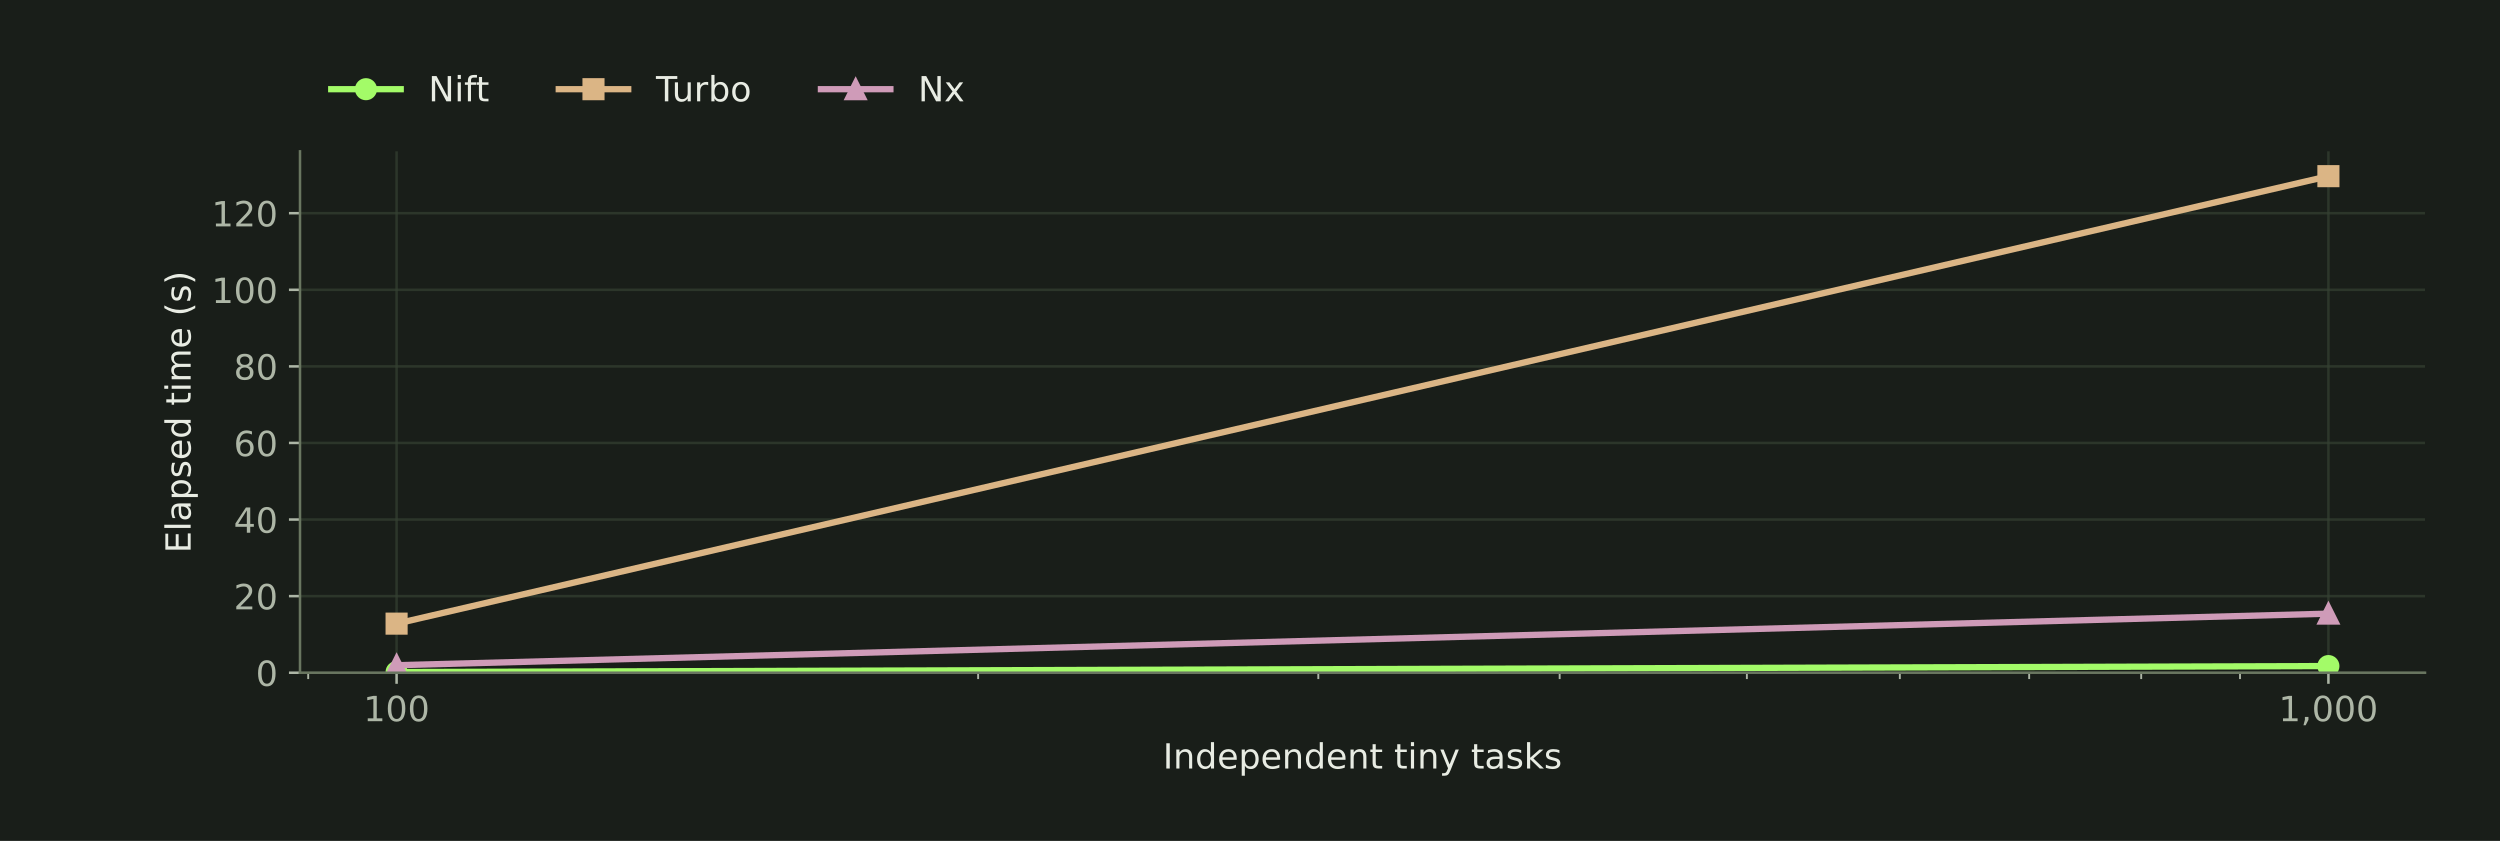
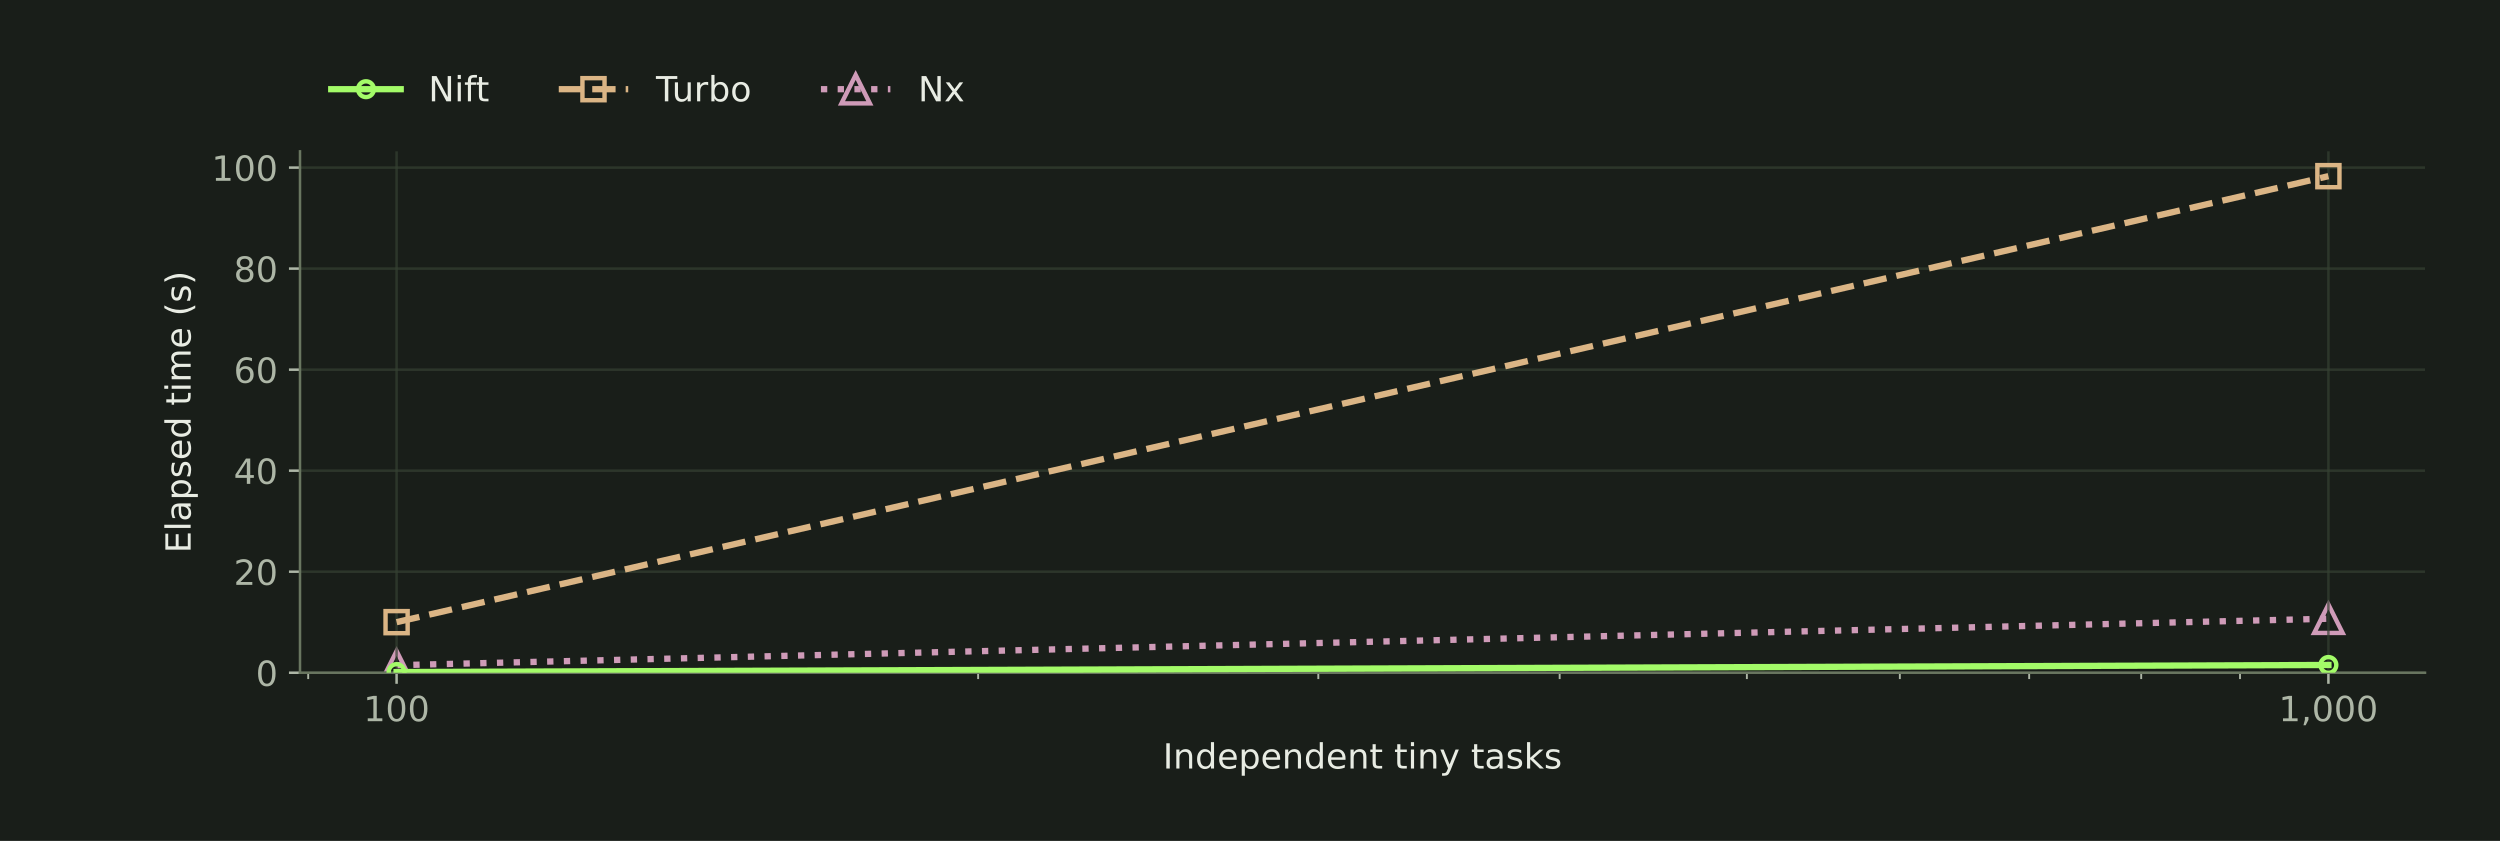
<svg xmlns="http://www.w3.org/2000/svg" xmlns:xlink="http://www.w3.org/1999/xlink" width="792pt" height="266.4pt" viewBox="0 0 792 266.4" version="1.1">
  <defs>
    <style type="text/css">*{stroke-linejoin: round; stroke-linecap: butt}</style>
  </defs>
  <g id="figure_1">
    <g id="patch_1">
      <path d="M 0 266.4 L 792 266.4 L 792 0 L 0 0 z " style="fill: #191e19" />
    </g>
    <g id="axes_1">
      <g id="patch_2">
        <path d="M 95.04 213.12 L 768.24 213.12 L 768.24 47.952 L 95.04 47.952 z " style="fill: #191e19" />
      </g>
+       <g id="line2d_1">
+         <path d="M 125.64 210.736 L 737.64 196.013 " clip-path="url(#pe6b6be5bf1)" style="fill: none; stroke-dasharray: 2,3.3; stroke-dashoffset: 0; stroke: #cf9bb8; stroke-width: 2" />
+         <defs>
+           <path id="mb06a987449" d="M 0 -4.5 L -4.5 4.5 L 4.5 4.5 z " style="stroke: #cf9bb8; stroke-width: 1.4; stroke-linejoin: miter" />
+         </defs>
+         <g clip-path="url(#pe6b6be5bf1)">
+           <use xlink:href="#mb06a987449" x="125.64" y="210.736" style="fill-opacity: 0; stroke: #cf9bb8; stroke-width: 1.4; stroke-linejoin: miter" />
+           <use xlink:href="#mb06a987449" x="737.64" y="196.013" style="fill-opacity: 0; stroke: #cf9bb8; stroke-width: 1.4; stroke-linejoin: miter" />
+         </g>
+       </g>
      <g id="matplotlib.axis_1">
        <g id="xtick_1">
-           <g id="line2d_1">
+           <g id="line2d_2">
            <path d="M 125.64 213.12 L 125.64 47.952 " clip-path="url(#pe6b6be5bf1)" style="fill: none; stroke: #354132; stroke-opacity: 0.7; stroke-width: 0.8; stroke-linecap: square" />
          </g>
-           <g id="line2d_2">
+           <g id="line2d_3">
            <defs>
              <path id="mb59d0f743f" d="M 0 0 L 0 3.5 " style="stroke: #adb6a6; stroke-width: 0.8" />
            </defs>
            <g>
              <use xlink:href="#mb59d0f743f" x="125.64" y="213.12" style="fill: #adb6a6; stroke: #adb6a6; stroke-width: 0.8" />
            </g>
          </g>
          <g id="text_1">
            <text style="font-size: 11px; font-family: 'DejaVu Sans'; text-anchor: middle; fill: #adb6a6" x="125.64" y="228.477" transform="rotate(-0 125.64 228.4774)">100</text>
          </g>
        </g>
        <g id="xtick_2">
-           <g id="line2d_3">
+           <g id="line2d_4">
            <path d="M 737.64 213.12 L 737.64 47.952 " clip-path="url(#pe6b6be5bf1)" style="fill: none; stroke: #354132; stroke-opacity: 0.7; stroke-width: 0.8; stroke-linecap: square" />
          </g>
-           <g id="line2d_4">
+           <g id="line2d_5">
            <g>
              <use xlink:href="#mb59d0f743f" x="737.64" y="213.12" style="fill: #adb6a6; stroke: #adb6a6; stroke-width: 0.8" />
            </g>
          </g>
          <g id="text_2">
            <text style="font-size: 11px; font-family: 'DejaVu Sans'; text-anchor: middle; fill: #adb6a6" x="737.64" y="228.477" transform="rotate(-0 737.64 228.4774)">1,000</text>
          </g>
        </g>
        <g id="xtick_3">
-           <g id="line2d_5">
+           <g id="line2d_6">
            <defs>
              <path id="md41d5f1bb8" d="M 0 0 L 0 2 " style="stroke: #adb6a6; stroke-width: 0.6" />
            </defs>
            <g>
              <use xlink:href="#md41d5f1bb8" x="97.636" y="213.12" style="fill: #adb6a6; stroke: #adb6a6; stroke-width: 0.6" />
            </g>
          </g>
        </g>
        <g id="xtick_4">
-           <g id="line2d_6">
+           <g id="line2d_7">
            <g>
              <use xlink:href="#md41d5f1bb8" x="309.87" y="213.12" style="fill: #adb6a6; stroke: #adb6a6; stroke-width: 0.6" />
            </g>
          </g>
        </g>
        <g id="xtick_5">
-           <g id="line2d_7">
+           <g id="line2d_8">
            <g>
              <use xlink:href="#md41d5f1bb8" x="417.638" y="213.12" style="fill: #adb6a6; stroke: #adb6a6; stroke-width: 0.6" />
            </g>
          </g>
        </g>
        <g id="xtick_6">
-           <g id="line2d_8">
+           <g id="line2d_9">
            <g>
              <use xlink:href="#md41d5f1bb8" x="494.101" y="213.12" style="fill: #adb6a6; stroke: #adb6a6; stroke-width: 0.6" />
            </g>
          </g>
        </g>
        <g id="xtick_7">
-           <g id="line2d_9">
+           <g id="line2d_10">
            <g>
              <use xlink:href="#md41d5f1bb8" x="553.41" y="213.12" style="fill: #adb6a6; stroke: #adb6a6; stroke-width: 0.6" />
            </g>
          </g>
        </g>
        <g id="xtick_8">
-           <g id="line2d_10">
+           <g id="line2d_11">
            <g>
              <use xlink:href="#md41d5f1bb8" x="601.869" y="213.12" style="fill: #adb6a6; stroke: #adb6a6; stroke-width: 0.6" />
            </g>
          </g>
        </g>
        <g id="xtick_9">
-           <g id="line2d_11">
+           <g id="line2d_12">
            <g>
              <use xlink:href="#md41d5f1bb8" x="642.84" y="213.12" style="fill: #adb6a6; stroke: #adb6a6; stroke-width: 0.6" />
            </g>
          </g>
        </g>
        <g id="xtick_10">
-           <g id="line2d_12">
+           <g id="line2d_13">
            <g>
              <use xlink:href="#md41d5f1bb8" x="678.331" y="213.12" style="fill: #adb6a6; stroke: #adb6a6; stroke-width: 0.6" />
            </g>
          </g>
        </g>
        <g id="xtick_11">
-           <g id="line2d_13">
+           <g id="line2d_14">
            <g>
              <use xlink:href="#md41d5f1bb8" x="709.636" y="213.12" style="fill: #adb6a6; stroke: #adb6a6; stroke-width: 0.6" />
            </g>
          </g>
        </g>
        <g id="text_3">
          <text style="font-size: 11px; font-family: 'DejaVu Sans'; text-anchor: middle; fill: #e8ece3" x="431.64" y="243.478" transform="rotate(-0 431.64 243.4783)">Independent tiny tasks</text>
        </g>
      </g>
      <g id="matplotlib.axis_2">
        <g id="ytick_1">
-           <g id="line2d_14">
+           <g id="line2d_15">
            <path d="M 95.04 213.12 L 768.24 213.12 " clip-path="url(#pe6b6be5bf1)" style="fill: none; stroke: #354132; stroke-opacity: 0.7; stroke-width: 0.8; stroke-linecap: square" />
          </g>
-           <g id="line2d_15">
+           <g id="line2d_16">
            <defs>
              <path id="ma8dde5b0b7" d="M 0 0 L -3.5 0 " style="stroke: #adb6a6; stroke-width: 0.8" />
            </defs>
            <g>
              <use xlink:href="#ma8dde5b0b7" x="95.04" y="213.12" style="fill: #adb6a6; stroke: #adb6a6; stroke-width: 0.8" />
            </g>
          </g>
          <g id="text_4">
            <text style="font-size: 11px; font-family: 'DejaVu Sans'; text-anchor: end; fill: #adb6a6" x="88.04" y="217.299" transform="rotate(-0 88.04 217.2987)">0</text>
          </g>
        </g>
        <g id="ytick_2">
-           <g id="line2d_16">
-             <path d="M 95.04 188.857 L 768.24 188.857 " clip-path="url(#pe6b6be5bf1)" style="fill: none; stroke: #354132; stroke-opacity: 0.7; stroke-width: 0.8; stroke-linecap: square" />
-           </g>
          <g id="line2d_17">
-             <g>
-               <use xlink:href="#ma8dde5b0b7" x="95.04" y="188.857" style="fill: #adb6a6; stroke: #adb6a6; stroke-width: 0.8" />
+             <path d="M 95.04 181.115 L 768.24 181.115 " clip-path="url(#pe6b6be5bf1)" style="fill: none; stroke: #354132; stroke-opacity: 0.7; stroke-width: 0.8; stroke-linecap: square" />
+           </g>
+           <g id="line2d_18">
+             <g>
+               <use xlink:href="#ma8dde5b0b7" x="95.04" y="181.115" style="fill: #adb6a6; stroke: #adb6a6; stroke-width: 0.8" />
            </g>
          </g>
          <g id="text_5">
-             <text style="font-size: 11px; font-family: 'DejaVu Sans'; text-anchor: end; fill: #adb6a6" x="88.04" y="193.035" transform="rotate(-0 88.04 193.0354)">20</text>
+             <text style="font-size: 11px; font-family: 'DejaVu Sans'; text-anchor: end; fill: #adb6a6" x="88.04" y="185.293" transform="rotate(-0 88.04 185.2934)">20</text>
          </g>
        </g>
        <g id="ytick_3">
-           <g id="line2d_18">
-             <path d="M 95.04 164.593 L 768.24 164.593 " clip-path="url(#pe6b6be5bf1)" style="fill: none; stroke: #354132; stroke-opacity: 0.7; stroke-width: 0.8; stroke-linecap: square" />
-           </g>
          <g id="line2d_19">
-             <g>
-               <use xlink:href="#ma8dde5b0b7" x="95.04" y="164.593" style="fill: #adb6a6; stroke: #adb6a6; stroke-width: 0.8" />
+             <path d="M 95.04 149.109 L 768.24 149.109 " clip-path="url(#pe6b6be5bf1)" style="fill: none; stroke: #354132; stroke-opacity: 0.7; stroke-width: 0.8; stroke-linecap: square" />
+           </g>
+           <g id="line2d_20">
+             <g>
+               <use xlink:href="#ma8dde5b0b7" x="95.04" y="149.109" style="fill: #adb6a6; stroke: #adb6a6; stroke-width: 0.8" />
            </g>
          </g>
          <g id="text_6">
-             <text style="font-size: 11px; font-family: 'DejaVu Sans'; text-anchor: end; fill: #adb6a6" x="88.04" y="168.772" transform="rotate(-0 88.04 168.7721)">40</text>
+             <text style="font-size: 11px; font-family: 'DejaVu Sans'; text-anchor: end; fill: #adb6a6" x="88.04" y="153.288" transform="rotate(-0 88.04 153.2881)">40</text>
          </g>
        </g>
        <g id="ytick_4">
-           <g id="line2d_20">
-             <path d="M 95.04 140.33 L 768.24 140.33 " clip-path="url(#pe6b6be5bf1)" style="fill: none; stroke: #354132; stroke-opacity: 0.7; stroke-width: 0.8; stroke-linecap: square" />
-           </g>
          <g id="line2d_21">
-             <g>
-               <use xlink:href="#ma8dde5b0b7" x="95.04" y="140.33" style="fill: #adb6a6; stroke: #adb6a6; stroke-width: 0.8" />
+             <path d="M 95.04 117.104 L 768.24 117.104 " clip-path="url(#pe6b6be5bf1)" style="fill: none; stroke: #354132; stroke-opacity: 0.7; stroke-width: 0.8; stroke-linecap: square" />
+           </g>
+           <g id="line2d_22">
+             <g>
+               <use xlink:href="#ma8dde5b0b7" x="95.04" y="117.104" style="fill: #adb6a6; stroke: #adb6a6; stroke-width: 0.8" />
            </g>
          </g>
          <g id="text_7">
-             <text style="font-size: 11px; font-family: 'DejaVu Sans'; text-anchor: end; fill: #adb6a6" x="88.04" y="144.509" transform="rotate(-0 88.04 144.5087)">60</text>
+             <text style="font-size: 11px; font-family: 'DejaVu Sans'; text-anchor: end; fill: #adb6a6" x="88.04" y="121.283" transform="rotate(-0 88.04 121.2828)">60</text>
          </g>
        </g>
        <g id="ytick_5">
-           <g id="line2d_22">
-             <path d="M 95.04 116.067 L 768.24 116.067 " clip-path="url(#pe6b6be5bf1)" style="fill: none; stroke: #354132; stroke-opacity: 0.7; stroke-width: 0.8; stroke-linecap: square" />
-           </g>
          <g id="line2d_23">
-             <g>
-               <use xlink:href="#ma8dde5b0b7" x="95.04" y="116.067" style="fill: #adb6a6; stroke: #adb6a6; stroke-width: 0.8" />
+             <path d="M 95.04 85.099 L 768.24 85.099 " clip-path="url(#pe6b6be5bf1)" style="fill: none; stroke: #354132; stroke-opacity: 0.7; stroke-width: 0.8; stroke-linecap: square" />
+           </g>
+           <g id="line2d_24">
+             <g>
+               <use xlink:href="#ma8dde5b0b7" x="95.04" y="85.099" style="fill: #adb6a6; stroke: #adb6a6; stroke-width: 0.8" />
            </g>
          </g>
          <g id="text_8">
-             <text style="font-size: 11px; font-family: 'DejaVu Sans'; text-anchor: end; fill: #adb6a6" x="88.04" y="120.245" transform="rotate(-0 88.04 120.2454)">80</text>
+             <text style="font-size: 11px; font-family: 'DejaVu Sans'; text-anchor: end; fill: #adb6a6" x="88.04" y="89.278" transform="rotate(-0 88.04 89.27751)">80</text>
          </g>
        </g>
        <g id="ytick_6">
-           <g id="line2d_24">
-             <path d="M 95.04 91.803 L 768.24 91.803 " clip-path="url(#pe6b6be5bf1)" style="fill: none; stroke: #354132; stroke-opacity: 0.7; stroke-width: 0.8; stroke-linecap: square" />
-           </g>
          <g id="line2d_25">
-             <g>
-               <use xlink:href="#ma8dde5b0b7" x="95.04" y="91.803" style="fill: #adb6a6; stroke: #adb6a6; stroke-width: 0.8" />
+             <path d="M 95.04 53.093 L 768.24 53.093 " clip-path="url(#pe6b6be5bf1)" style="fill: none; stroke: #354132; stroke-opacity: 0.7; stroke-width: 0.8; stroke-linecap: square" />
+           </g>
+           <g id="line2d_26">
+             <g>
+               <use xlink:href="#ma8dde5b0b7" x="95.04" y="53.093" style="fill: #adb6a6; stroke: #adb6a6; stroke-width: 0.8" />
            </g>
          </g>
          <g id="text_9">
-             <text style="font-size: 11px; font-family: 'DejaVu Sans'; text-anchor: end; fill: #adb6a6" x="88.04" y="95.982" transform="rotate(-0 88.04 95.98207)">100</text>
-           </g>
-         </g>
-         <g id="ytick_7">
-           <g id="line2d_26">
-             <path d="M 95.04 67.54 L 768.24 67.54 " clip-path="url(#pe6b6be5bf1)" style="fill: none; stroke: #354132; stroke-opacity: 0.7; stroke-width: 0.8; stroke-linecap: square" />
-           </g>
-           <g id="line2d_27">
-             <g>
-               <use xlink:href="#ma8dde5b0b7" x="95.04" y="67.54" style="fill: #adb6a6; stroke: #adb6a6; stroke-width: 0.8" />
-             </g>
-           </g>
-           <g id="text_10">
-             <text style="font-size: 11px; font-family: 'DejaVu Sans'; text-anchor: end; fill: #adb6a6" x="88.04" y="71.719" transform="rotate(-0 88.04 71.71874)">120</text>
-           </g>
-         </g>
-         <g id="text_11">
+             <text style="font-size: 11px; font-family: 'DejaVu Sans'; text-anchor: end; fill: #adb6a6" x="88.04" y="57.272" transform="rotate(-0 88.04 57.27221)">100</text>
+           </g>
+         </g>
+         <g id="text_10">
          <text style="font-size: 11px; font-family: 'DejaVu Sans'; text-anchor: middle; fill: #e8ece3" x="60.401" y="130.536" transform="rotate(-90 60.40117 130.536)">Elapsed time (s)</text>
        </g>
      </g>
-       <g id="line2d_28">
-         <path d="M 125.64 212.912 L 737.64 211.008 " clip-path="url(#pe6b6be5bf1)" style="fill: none; stroke: #a3fb68; stroke-width: 2; stroke-linecap: square" />
+       <g id="line2d_27">
+         <path d="M 125.64 197.098 L 737.64 55.807 " clip-path="url(#pe6b6be5bf1)" style="fill: none; stroke-dasharray: 7.4,3.2; stroke-dashoffset: 0; stroke: #dbb585; stroke-width: 2" />
        <defs>
-           <path id="m476e483576" d="M 0 3 C 0.796 3 1.559 2.684 2.121 2.121 C 2.684 1.559 3 0.796 3 0 C 3 -0.796 2.684 -1.559 2.121 -2.121 C 1.559 -2.684 0.796 -3 0 -3 C -0.796 -3 -1.559 -2.684 -2.121 -2.121 C -2.684 -1.559 -3 -0.796 -3 0 C -3 0.796 -2.684 1.559 -2.121 2.121 C -1.559 2.684 -0.796 3 0 3 z " style="stroke: #a3fb68" />
+           <path id="m5ce04a1365" d="M -3.5 3.5 L 3.5 3.5 L 3.5 -3.5 L -3.5 -3.5 z " style="stroke: #dbb585; stroke-width: 1.4; stroke-linejoin: miter" />
        </defs>
        <g clip-path="url(#pe6b6be5bf1)">
-           <use xlink:href="#m476e483576" x="125.64" y="212.912" style="fill: #a3fb68; stroke: #a3fb68" />
-           <use xlink:href="#m476e483576" x="737.64" y="211.008" style="fill: #a3fb68; stroke: #a3fb68" />
-         </g>
-       </g>
-       <g id="line2d_29">
-         <path d="M 125.64 197.569 L 737.64 55.807 " clip-path="url(#pe6b6be5bf1)" style="fill: none; stroke: #dbb585; stroke-width: 2; stroke-linecap: square" />
+           <use xlink:href="#m5ce04a1365" x="125.64" y="197.098" style="fill-opacity: 0; stroke: #dbb585; stroke-width: 1.4; stroke-linejoin: miter" />
+           <use xlink:href="#m5ce04a1365" x="737.64" y="55.807" style="fill-opacity: 0; stroke: #dbb585; stroke-width: 1.4; stroke-linejoin: miter" />
+         </g>
+       </g>
+       <g id="patch_3">
+         <path d="M 95.04 213.12 L 95.04 47.952 " style="fill: none; stroke: #697660; stroke-width: 0.8; stroke-linejoin: miter; stroke-linecap: square" />
+       </g>
+       <g id="patch_4">
+         <path d="M 95.04 213.12 L 768.24 213.12 " style="fill: none; stroke: #697660; stroke-width: 0.8; stroke-linejoin: miter; stroke-linecap: square" />
+       </g>
+       <g id="line2d_28">
+         <path d="M 125.64 212.91 L 737.64 210.664 " clip-path="url(#pe6b6be5bf1)" style="fill: none; stroke: #a3fb68; stroke-width: 2; stroke-linecap: square" />
        <defs>
-           <path id="mcf83442291" d="M -3 3 L 3 3 L 3 -3 L -3 -3 z " style="stroke: #dbb585; stroke-linejoin: miter" />
+           <path id="m6ec066d66f" d="M 0 2.5 C 0.663 2.5 1.299 2.237 1.768 1.768 C 2.237 1.299 2.5 0.663 2.5 0 C 2.5 -0.663 2.237 -1.299 1.768 -1.768 C 1.299 -2.237 0.663 -2.5 0 -2.5 C -0.663 -2.5 -1.299 -2.237 -1.768 -1.768 C -2.237 -1.299 -2.5 -0.663 -2.5 0 C -2.5 0.663 -2.237 1.299 -1.768 1.768 C -1.299 2.237 -0.663 2.5 0 2.5 z " style="stroke: #a3fb68; stroke-width: 1.4" />
        </defs>
        <g clip-path="url(#pe6b6be5bf1)">
-           <use xlink:href="#mcf83442291" x="125.64" y="197.569" style="fill: #dbb585; stroke: #dbb585; stroke-linejoin: miter" />
-           <use xlink:href="#mcf83442291" x="737.64" y="55.807" style="fill: #dbb585; stroke: #dbb585; stroke-linejoin: miter" />
-         </g>
-       </g>
-       <g id="line2d_30">
-         <path d="M 125.64 210.737 L 737.64 194.403 " clip-path="url(#pe6b6be5bf1)" style="fill: none; stroke: #cf9bb8; stroke-width: 2; stroke-linecap: square" />
-         <defs>
-           <path id="mc515a019c6" d="M 0 -3 L -3 3 L 3 3 z " style="stroke: #cf9bb8; stroke-linejoin: miter" />
-         </defs>
-         <g clip-path="url(#pe6b6be5bf1)">
-           <use xlink:href="#mc515a019c6" x="125.64" y="210.737" style="fill: #cf9bb8; stroke: #cf9bb8; stroke-linejoin: miter" />
-           <use xlink:href="#mc515a019c6" x="737.64" y="194.403" style="fill: #cf9bb8; stroke: #cf9bb8; stroke-linejoin: miter" />
-         </g>
-       </g>
-       <g id="patch_3">
-         <path d="M 95.04 213.12 L 95.04 47.952 " style="fill: none; stroke: #697660; stroke-width: 0.8; stroke-linejoin: miter; stroke-linecap: square" />
-       </g>
-       <g id="patch_4">
-         <path d="M 95.04 213.12 L 768.24 213.12 " style="fill: none; stroke: #697660; stroke-width: 0.8; stroke-linejoin: miter; stroke-linecap: square" />
+           <use xlink:href="#m6ec066d66f" x="125.64" y="212.91" style="fill-opacity: 0; stroke: #a3fb68; stroke-width: 1.4" />
+           <use xlink:href="#m6ec066d66f" x="737.64" y="210.664" style="fill-opacity: 0; stroke: #a3fb68; stroke-width: 1.4" />
+         </g>
      </g>
      <g id="legend_1">
-         <g id="line2d_31">
+         <g id="line2d_29">
          <path d="M 104.94 28.256 L 115.94 28.256 L 126.94 28.256 " style="fill: none; stroke: #a3fb68; stroke-width: 2; stroke-linecap: square" />
          <g>
-             <use xlink:href="#m476e483576" x="115.94" y="28.256" style="fill: #a3fb68; stroke: #a3fb68" />
+             <use xlink:href="#m6ec066d66f" x="115.94" y="28.256" style="fill-opacity: 0; stroke: #a3fb68; stroke-width: 1.4" />
+           </g>
+         </g>
+         <g id="text_11">
+           <text style="font-size: 11px; font-family: 'DejaVu Sans'; text-anchor: start; fill: #e8ece3" x="135.74" y="32.106" transform="rotate(-0 135.74 32.10606)">Nift</text>
+         </g>
+         <g id="line2d_30">
+           <path d="M 177.018 28.256 L 188.018 28.256 L 199.018 28.256 " style="fill: none; stroke-dasharray: 7.4,3.2; stroke-dashoffset: 0; stroke: #dbb585; stroke-width: 2" />
+           <g>
+             <use xlink:href="#m5ce04a1365" x="188.018" y="28.256" style="fill-opacity: 0; stroke: #dbb585; stroke-width: 1.4; stroke-linejoin: miter" />
          </g>
        </g>
        <g id="text_12">
-           <text style="font-size: 11px; font-family: 'DejaVu Sans'; text-anchor: start; fill: #e8ece3" x="135.74" y="32.106" transform="rotate(-0 135.74 32.10606)">Nift</text>
-         </g>
-         <g id="line2d_32">
-           <path d="M 177.018 28.256 L 188.018 28.256 L 199.018 28.256 " style="fill: none; stroke: #dbb585; stroke-width: 2; stroke-linecap: square" />
+           <text style="font-size: 11px; font-family: 'DejaVu Sans'; text-anchor: start; fill: #e8ece3" x="207.817" y="32.106" transform="rotate(-0 207.8175 32.10606)">Turbo</text>
+         </g>
+         <g id="line2d_31">
+           <path d="M 260.073 28.256 L 271.073 28.256 L 282.073 28.256 " style="fill: none; stroke-dasharray: 2,3.3; stroke-dashoffset: 0; stroke: #cf9bb8; stroke-width: 2" />
          <g>
-             <use xlink:href="#mcf83442291" x="188.018" y="28.256" style="fill: #dbb585; stroke: #dbb585; stroke-linejoin: miter" />
+             <use xlink:href="#mb06a987449" x="271.073" y="28.256" style="fill-opacity: 0; stroke: #cf9bb8; stroke-width: 1.4; stroke-linejoin: miter" />
          </g>
        </g>
        <g id="text_13">
-           <text style="font-size: 11px; font-family: 'DejaVu Sans'; text-anchor: start; fill: #e8ece3" x="207.817" y="32.106" transform="rotate(-0 207.8175 32.10606)">Turbo</text>
-         </g>
-         <g id="line2d_33">
-           <path d="M 260.073 28.256 L 271.073 28.256 L 282.073 28.256 " style="fill: none; stroke: #cf9bb8; stroke-width: 2; stroke-linecap: square" />
-           <g>
-             <use xlink:href="#mc515a019c6" x="271.073" y="28.256" style="fill: #cf9bb8; stroke: #cf9bb8; stroke-linejoin: miter" />
-           </g>
-         </g>
-         <g id="text_14">
          <text style="font-size: 11px; font-family: 'DejaVu Sans'; text-anchor: start; fill: #e8ece3" x="290.873" y="32.106" transform="rotate(-0 290.8727 32.10606)">Nx</text>
        </g>
      </g>
    </g>
  </g>
  <defs>
    <clipPath id="pe6b6be5bf1">
      <rect x="95.04" y="47.952" width="673.2" height="165.168" />
    </clipPath>
  </defs>
</svg>
